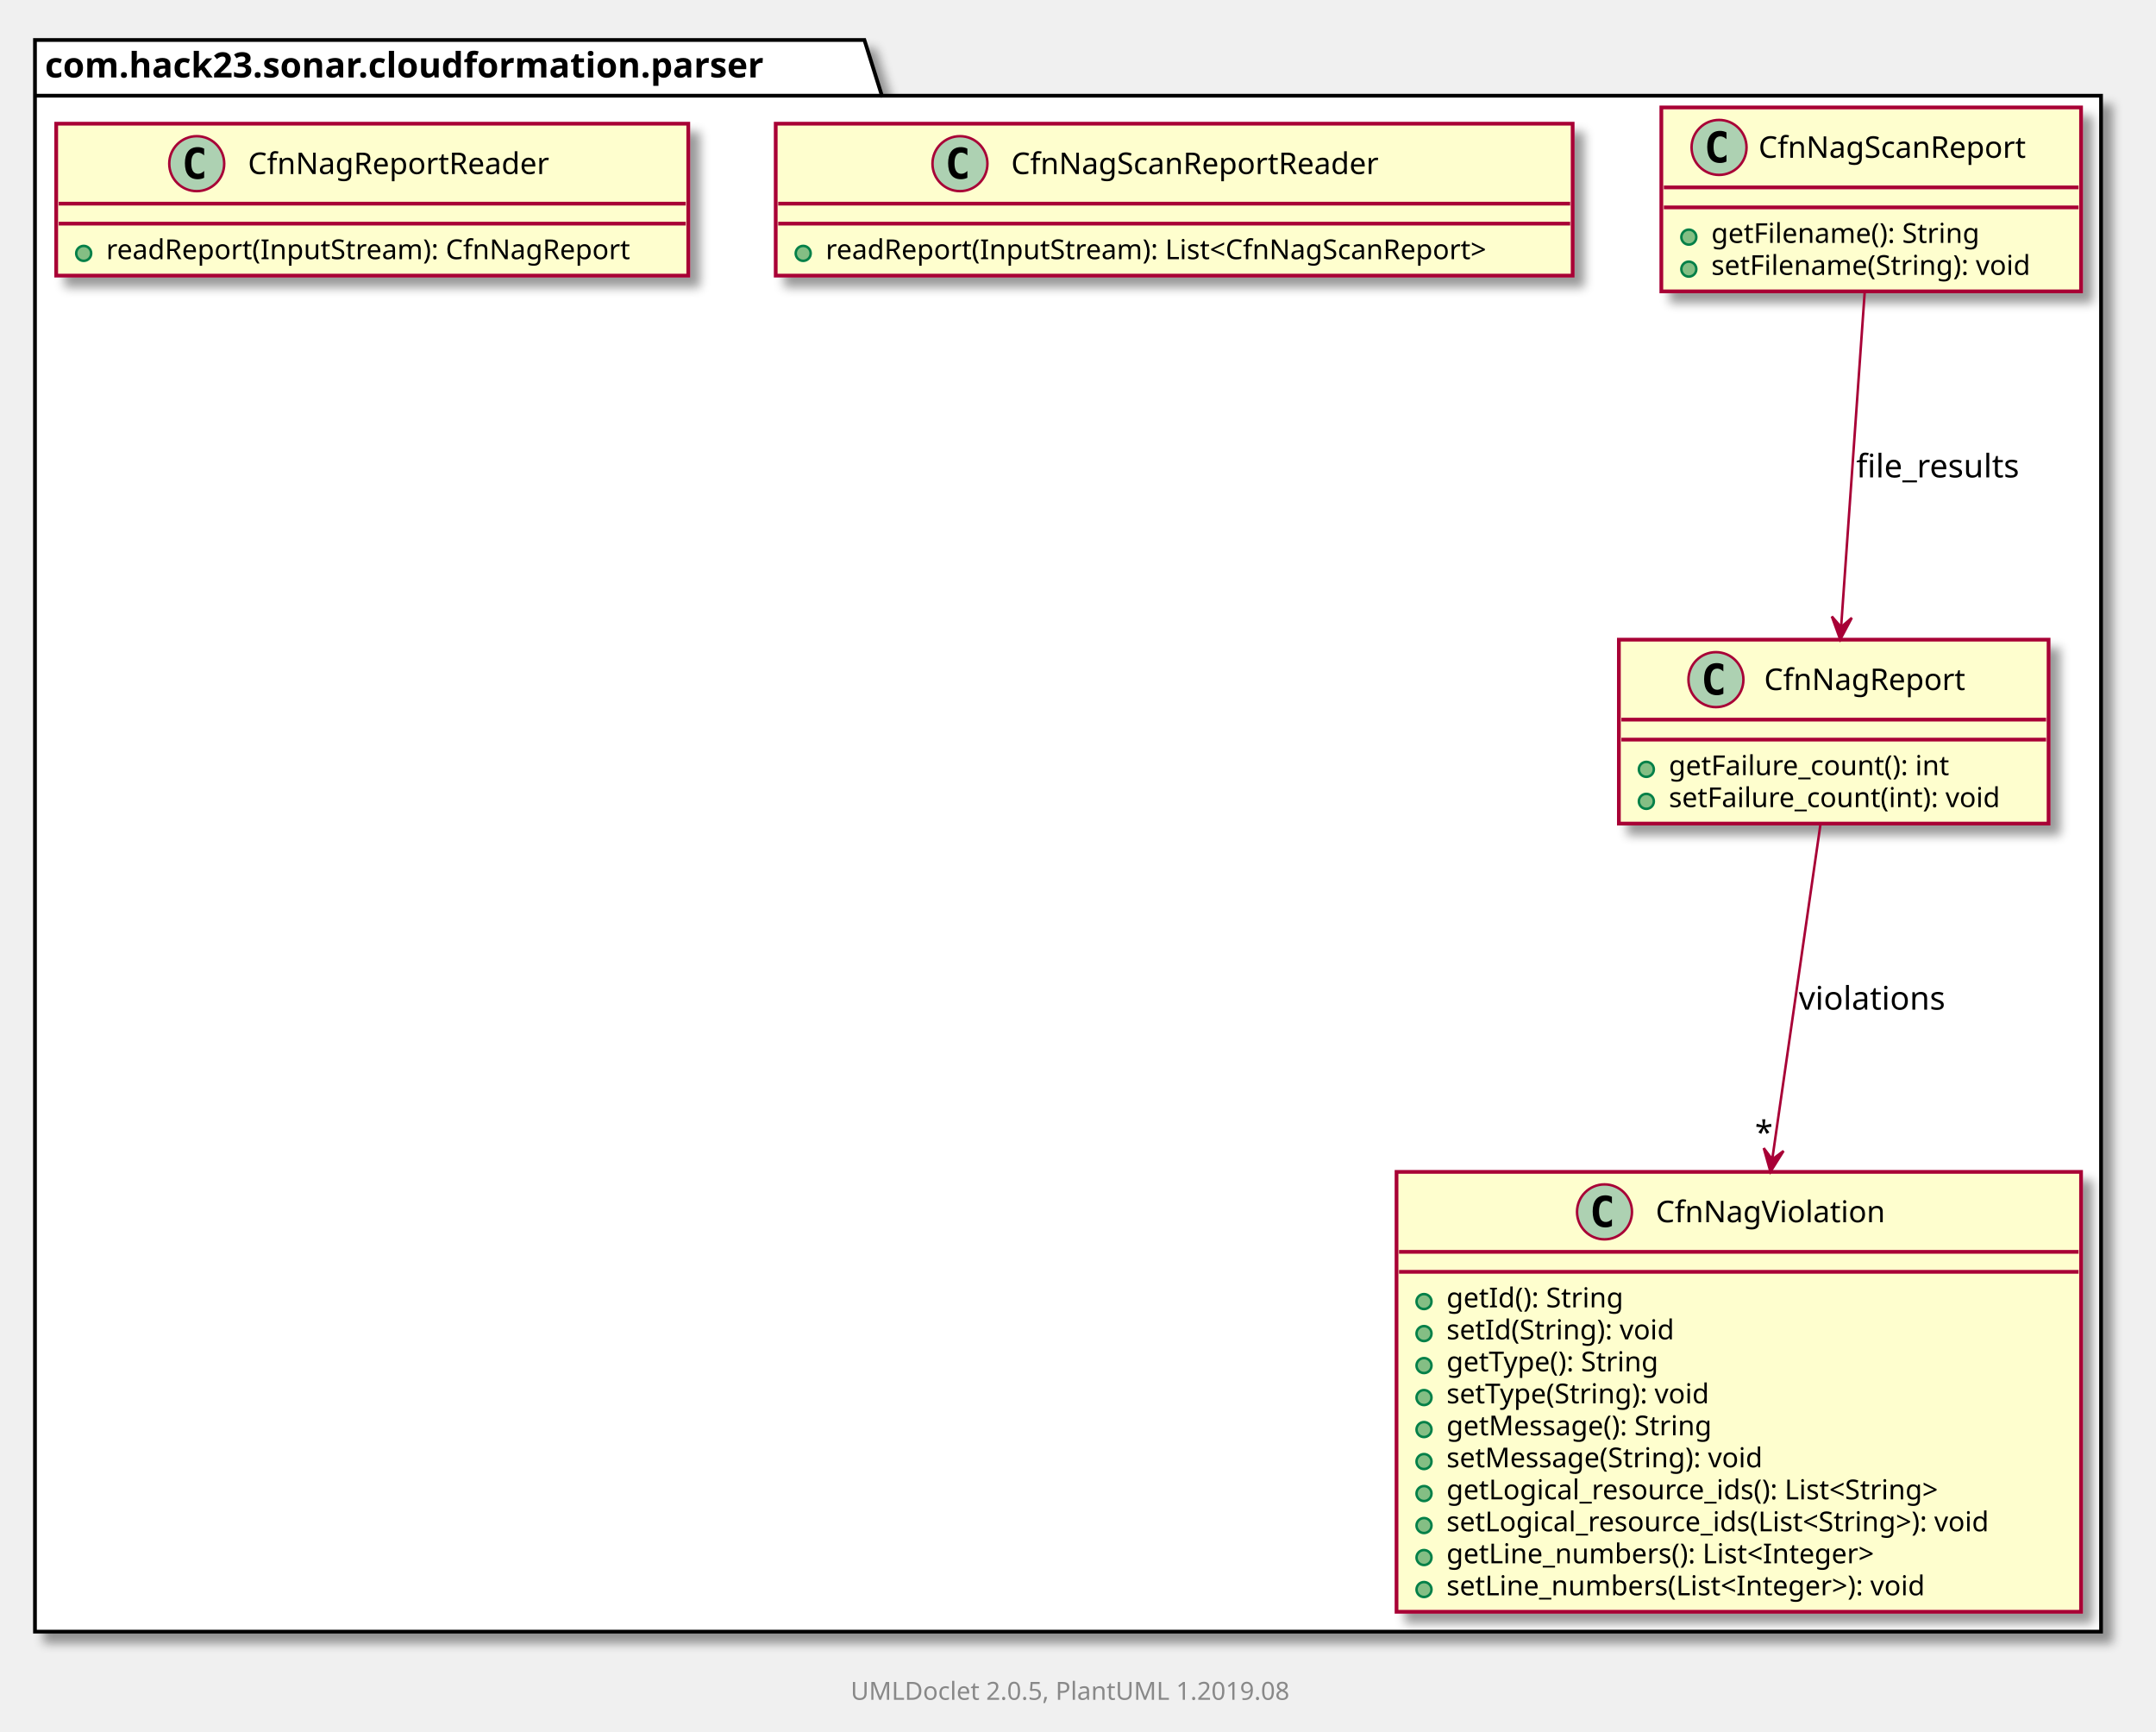
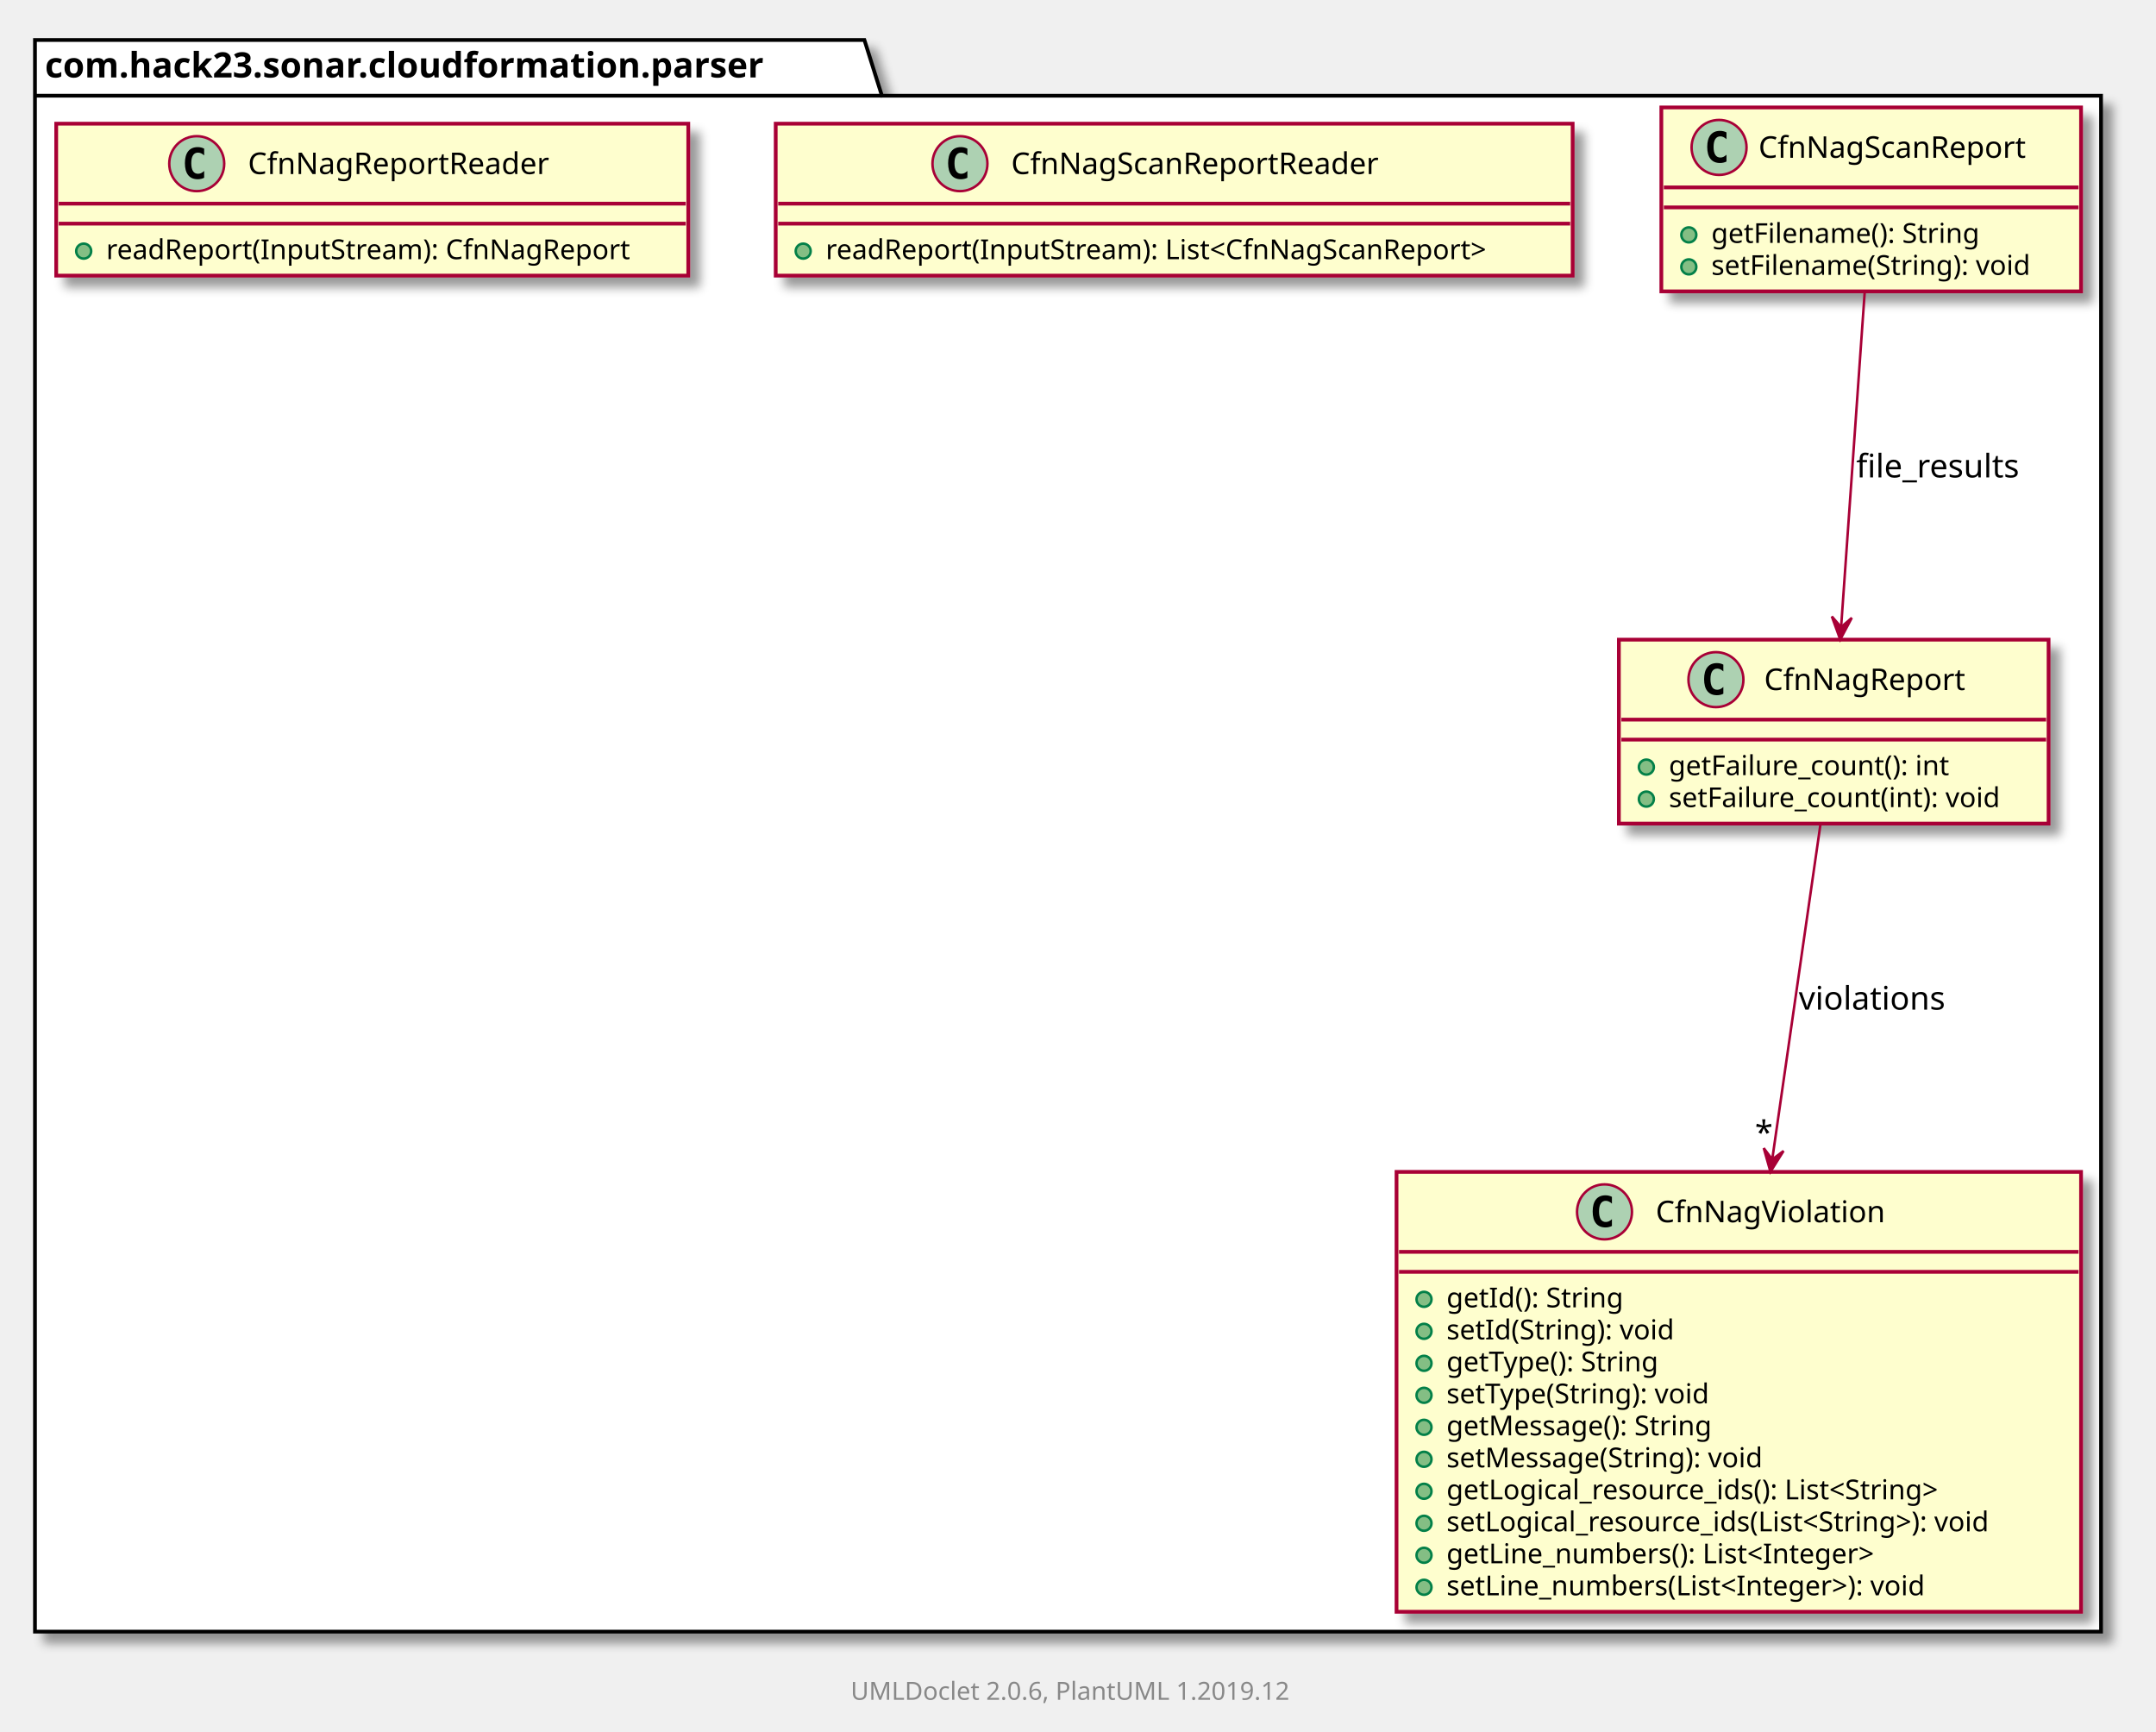
<svg xmlns="http://www.w3.org/2000/svg" xmlns:xlink="http://www.w3.org/1999/xlink" contentScriptType="application/ecmascript" contentStyleType="text/css" height="693px" preserveAspectRatio="none" style="width:863px;height:693px;" version="1.1" viewBox="0 0 863 693" width="863px" zoomAndPan="magnify">
  <defs>
-     <filter height="300%" id="f1tnjnx8g9nj7" width="300%" x="-1" y="-1">
+     <filter height="300%" id="fsm91pxn1mjqv" width="300%" x="-1" y="-1">
      <feGaussianBlur result="blurOut" stdDeviation="2.0" />
      <feColorMatrix in="blurOut" result="blurOut2" type="matrix" values="0 0 0 0 0 0 0 0 0 0 0 0 0 0 0 0 0 0 .4 0" />
      <feOffset dx="4.0" dy="4.0" in="blurOut2" result="blurOut3" />
      <feBlend in="SourceGraphic" in2="blurOut3" mode="normal" />
    </filter>
  </defs>
  <g>
-     <polygon fill="#FFFFFF" filter="url(#f1tnjnx8g9nj7)" points="14,16,346,16,353,38.297,841,38.297,841,653,14,653,14,16" style="stroke: #000000; stroke-width: 1.5;" />
+     <polygon fill="#FFFFFF" filter="url(#fsm91pxn1mjqv)" points="14,16,346,16,353,38.297,841,38.297,841,653,14,653,14,16" style="stroke: #000000; stroke-width: 1.5;" />
    <line style="stroke: #000000; stroke-width: 1.5;" x1="14" x2="353" y1="38.297" y2="38.297" />
    <text fill="#000000" font-family="sans-serif" font-size="14" font-weight="bold" lengthAdjust="spacingAndGlyphs" textLength="326" x="18" y="30.995">com.hack23.sonar.cloudformation.parser</text>
-     <a href="CfnNagReport.html" target="_top" xlink:actuate="onRequest" xlink:show="new" xlink:title="CfnNagReport.html" xlink:type="simple">
-       <rect fill="#FEFECE" filter="url(#f1tnjnx8g9nj7)" height="73.609" id="com.hack23.sonar.cloudformation.parser.CfnNagReport" style="stroke: #A80036; stroke-width: 1.5;" width="172" x="648" y="256" />
+     <a href="CfnNagReport.html" target="_top" title="CfnNagReport.html" xlink:actuate="onRequest" xlink:href="CfnNagReport.html" xlink:show="new" xlink:title="CfnNagReport.html" xlink:type="simple">
+       <rect fill="#FEFECE" filter="url(#fsm91pxn1mjqv)" height="73.609" id="com.hack23.sonar.cloudformation.parser.CfnNagReport" style="stroke: #A80036; stroke-width: 1.5;" width="172" x="648" y="256" />
      <ellipse cx="686.85" cy="272" fill="#ADD1B2" rx="11" ry="11" style="stroke: #A80036; stroke-width: 1.0;" />
      <path d="M689.819,277.641 Q689.241,277.938 688.6,278.078 Q687.959,278.234 687.256,278.234 Q684.756,278.234 683.428,276.594 Q682.116,274.938 682.116,271.812 Q682.116,268.688 683.428,267.031 Q684.756,265.375 687.256,265.375 Q687.959,265.375 688.6,265.531 Q689.256,265.688 689.819,265.984 L689.819,268.703 Q689.194,268.125 688.6,267.859 Q688.006,267.578 687.381,267.578 Q686.038,267.578 685.35,268.656 Q684.663,269.719 684.663,271.812 Q684.663,273.906 685.35,274.984 Q686.038,276.047 687.381,276.047 Q688.006,276.047 688.6,275.781 Q689.194,275.5 689.819,274.922 L689.819,277.641 Z " />
      <text fill="#000000" font-family="sans-serif" font-size="12" lengthAdjust="spacingAndGlyphs" textLength="87" x="706.15" y="276.154">CfnNagReport</text>
      <line style="stroke: #A80036; stroke-width: 1.5;" x1="649" x2="819" y1="288" y2="288" />
      <line style="stroke: #A80036; stroke-width: 1.5;" x1="649" x2="819" y1="296" y2="296" />
-       <ellipse cx="659" cy="307.902" fill="#84BE84" rx="3" ry="3" style="stroke: #038048; stroke-width: 1.0;" />
+       <ellipse cx="659" cy="307" fill="#84BE84" rx="3" ry="3" style="stroke: #038048; stroke-width: 1.0;" />
      <text fill="#000000" font-family="sans-serif" font-size="11" lengthAdjust="spacingAndGlyphs" textLength="123" x="668" y="310.21">getFailure_count(): int</text>
-       <ellipse cx="659" cy="320.707" fill="#84BE84" rx="3" ry="3" style="stroke: #038048; stroke-width: 1.0;" />
+       <ellipse cx="659" cy="319.805" fill="#84BE84" rx="3" ry="3" style="stroke: #038048; stroke-width: 1.0;" />
      <text fill="#000000" font-family="sans-serif" font-size="11" lengthAdjust="spacingAndGlyphs" textLength="146" x="668" y="323.015">setFailure_count(int): void</text>
    </a>
-     <a href="CfnNagScanReport.html" target="_top" xlink:actuate="onRequest" xlink:show="new" xlink:title="CfnNagScanReport.html" xlink:type="simple">
-       <rect fill="#FEFECE" filter="url(#f1tnjnx8g9nj7)" height="73.609" id="com.hack23.sonar.cloudformation.parser.CfnNagScanReport" style="stroke: #A80036; stroke-width: 1.5;" width="168" x="665" y="43" />
+     <a href="CfnNagScanReport.html" target="_top" title="CfnNagScanReport.html" xlink:actuate="onRequest" xlink:href="CfnNagScanReport.html" xlink:show="new" xlink:title="CfnNagScanReport.html" xlink:type="simple">
+       <rect fill="#FEFECE" filter="url(#fsm91pxn1mjqv)" height="73.609" id="com.hack23.sonar.cloudformation.parser.CfnNagScanReport" style="stroke: #A80036; stroke-width: 1.5;" width="168" x="665" y="43" />
      <ellipse cx="688.1" cy="59" fill="#ADD1B2" rx="11" ry="11" style="stroke: #A80036; stroke-width: 1.0;" />
      <path d="M691.069,64.641 Q690.491,64.938 689.85,65.078 Q689.209,65.234 688.506,65.234 Q686.006,65.234 684.678,63.594 Q683.366,61.938 683.366,58.812 Q683.366,55.688 684.678,54.031 Q686.006,52.375 688.506,52.375 Q689.209,52.375 689.85,52.531 Q690.506,52.688 691.069,52.984 L691.069,55.703 Q690.444,55.125 689.85,54.859 Q689.256,54.578 688.631,54.578 Q687.288,54.578 686.6,55.656 Q685.913,56.719 685.913,58.812 Q685.913,60.906 686.6,61.984 Q687.288,63.047 688.631,63.047 Q689.256,63.047 689.85,62.781 Q690.444,62.5 691.069,61.922 L691.069,64.641 Z " />
      <text fill="#000000" font-family="sans-serif" font-size="12" lengthAdjust="spacingAndGlyphs" textLength="118" x="703.9" y="63.154">CfnNagScanReport</text>
      <line style="stroke: #A80036; stroke-width: 1.5;" x1="666" x2="832" y1="75" y2="75" />
      <line style="stroke: #A80036; stroke-width: 1.5;" x1="666" x2="832" y1="83" y2="83" />
-       <ellipse cx="676" cy="94.902" fill="#84BE84" rx="3" ry="3" style="stroke: #038048; stroke-width: 1.0;" />
+       <ellipse cx="676" cy="94" fill="#84BE84" rx="3" ry="3" style="stroke: #038048; stroke-width: 1.0;" />
      <text fill="#000000" font-family="sans-serif" font-size="11" lengthAdjust="spacingAndGlyphs" textLength="119" x="685" y="97.21">getFilename(): String</text>
-       <ellipse cx="676" cy="107.707" fill="#84BE84" rx="3" ry="3" style="stroke: #038048; stroke-width: 1.0;" />
+       <ellipse cx="676" cy="106.805" fill="#84BE84" rx="3" ry="3" style="stroke: #038048; stroke-width: 1.0;" />
      <text fill="#000000" font-family="sans-serif" font-size="11" lengthAdjust="spacingAndGlyphs" textLength="142" x="685" y="110.015">setFilename(String): void</text>
    </a>
-     <a href="CfnNagScanReportReader.html" target="_top" xlink:actuate="onRequest" xlink:show="new" xlink:title="CfnNagScanReportReader.html" xlink:type="simple">
-       <rect fill="#FEFECE" filter="url(#f1tnjnx8g9nj7)" height="60.805" id="com.hack23.sonar.cloudformation.parser.CfnNagScanReportReader" style="stroke: #A80036; stroke-width: 1.5;" width="319" x="310.5" y="49.5" />
+     <a href="CfnNagScanReportReader.html" target="_top" title="CfnNagScanReportReader.html" xlink:actuate="onRequest" xlink:href="CfnNagScanReportReader.html" xlink:show="new" xlink:title="CfnNagScanReportReader.html" xlink:type="simple">
+       <rect fill="#FEFECE" filter="url(#fsm91pxn1mjqv)" height="60.805" id="com.hack23.sonar.cloudformation.parser.CfnNagScanReportReader" style="stroke: #A80036; stroke-width: 1.5;" width="319" x="310.5" y="49.5" />
      <ellipse cx="384.25" cy="65.5" fill="#ADD1B2" rx="11" ry="11" style="stroke: #A80036; stroke-width: 1.0;" />
      <path d="M387.219,71.141 Q386.641,71.438 386,71.578 Q385.359,71.734 384.656,71.734 Q382.156,71.734 380.828,70.094 Q379.516,68.438 379.516,65.312 Q379.516,62.188 380.828,60.531 Q382.156,58.875 384.656,58.875 Q385.359,58.875 386,59.031 Q386.656,59.188 387.219,59.484 L387.219,62.203 Q386.594,61.625 386,61.359 Q385.406,61.078 384.781,61.078 Q383.438,61.078 382.75,62.156 Q382.062,63.219 382.062,65.312 Q382.062,67.406 382.75,68.484 Q383.438,69.547 384.781,69.547 Q385.406,69.547 386,69.281 Q386.594,69 387.219,68.422 L387.219,71.141 Z " />
      <text fill="#000000" font-family="sans-serif" font-size="12" lengthAdjust="spacingAndGlyphs" textLength="163" x="404.75" y="69.654">CfnNagScanReportReader</text>
      <line style="stroke: #A80036; stroke-width: 1.5;" x1="311.5" x2="628.5" y1="81.5" y2="81.5" />
      <line style="stroke: #A80036; stroke-width: 1.5;" x1="311.5" x2="628.5" y1="89.5" y2="89.5" />
-       <ellipse cx="321.5" cy="101.402" fill="#84BE84" rx="3" ry="3" style="stroke: #038048; stroke-width: 1.0;" />
+       <ellipse cx="321.5" cy="100.5" fill="#84BE84" rx="3" ry="3" style="stroke: #038048; stroke-width: 1.0;" />
      <text fill="#000000" font-family="sans-serif" font-size="11" lengthAdjust="spacingAndGlyphs" textLength="293" x="330.5" y="103.71">readReport(InputStream): List&lt;CfnNagScanReport&gt;</text>
    </a>
-     <a href="CfnNagReportReader.html" target="_top" xlink:actuate="onRequest" xlink:show="new" xlink:title="CfnNagReportReader.html" xlink:type="simple">
-       <rect fill="#FEFECE" filter="url(#f1tnjnx8g9nj7)" height="60.805" id="com.hack23.sonar.cloudformation.parser.CfnNagReportReader" style="stroke: #A80036; stroke-width: 1.5;" width="253" x="22.5" y="49.5" />
+     <a href="CfnNagReportReader.html" target="_top" title="CfnNagReportReader.html" xlink:actuate="onRequest" xlink:href="CfnNagReportReader.html" xlink:show="new" xlink:title="CfnNagReportReader.html" xlink:type="simple">
+       <rect fill="#FEFECE" filter="url(#fsm91pxn1mjqv)" height="60.805" id="com.hack23.sonar.cloudformation.parser.CfnNagReportReader" style="stroke: #A80036; stroke-width: 1.5;" width="253" x="22.5" y="49.5" />
      <ellipse cx="78.75" cy="65.5" fill="#ADD1B2" rx="11" ry="11" style="stroke: #A80036; stroke-width: 1.0;" />
      <path d="M81.719,71.141 Q81.141,71.438 80.5,71.578 Q79.859,71.734 79.156,71.734 Q76.656,71.734 75.328,70.094 Q74.016,68.438 74.016,65.312 Q74.016,62.188 75.328,60.531 Q76.656,58.875 79.156,58.875 Q79.859,58.875 80.5,59.031 Q81.156,59.188 81.719,59.484 L81.719,62.203 Q81.094,61.625 80.5,61.359 Q79.906,61.078 79.281,61.078 Q77.938,61.078 77.25,62.156 Q76.562,63.219 76.562,65.312 Q76.562,67.406 77.25,68.484 Q77.938,69.547 79.281,69.547 Q79.906,69.547 80.5,69.281 Q81.094,69 81.719,68.422 L81.719,71.141 Z " />
      <text fill="#000000" font-family="sans-serif" font-size="12" lengthAdjust="spacingAndGlyphs" textLength="132" x="99.25" y="69.654">CfnNagReportReader</text>
      <line style="stroke: #A80036; stroke-width: 1.5;" x1="23.5" x2="274.5" y1="81.5" y2="81.5" />
      <line style="stroke: #A80036; stroke-width: 1.5;" x1="23.5" x2="274.5" y1="89.5" y2="89.5" />
-       <ellipse cx="33.5" cy="101.402" fill="#84BE84" rx="3" ry="3" style="stroke: #038048; stroke-width: 1.0;" />
+       <ellipse cx="33.5" cy="100.5" fill="#84BE84" rx="3" ry="3" style="stroke: #038048; stroke-width: 1.0;" />
      <text fill="#000000" font-family="sans-serif" font-size="11" lengthAdjust="spacingAndGlyphs" textLength="227" x="42.5" y="103.71">readReport(InputStream): CfnNagReport</text>
    </a>
-     <a href="CfnNagViolation.html" target="_top" xlink:actuate="onRequest" xlink:show="new" xlink:title="CfnNagViolation.html" xlink:type="simple">
-       <rect fill="#FEFECE" filter="url(#f1tnjnx8g9nj7)" height="176.047" id="com.hack23.sonar.cloudformation.parser.CfnNagViolation" style="stroke: #A80036; stroke-width: 1.5;" width="274" x="559" y="469" />
+     <a href="CfnNagViolation.html" target="_top" title="CfnNagViolation.html" xlink:actuate="onRequest" xlink:href="CfnNagViolation.html" xlink:show="new" xlink:title="CfnNagViolation.html" xlink:type="simple">
+       <rect fill="#FEFECE" filter="url(#fsm91pxn1mjqv)" height="176.047" id="com.hack23.sonar.cloudformation.parser.CfnNagViolation" style="stroke: #A80036; stroke-width: 1.5;" width="274" x="559" y="469" />
      <ellipse cx="642.25" cy="485" fill="#ADD1B2" rx="11" ry="11" style="stroke: #A80036; stroke-width: 1.0;" />
      <path d="M645.219,490.641 Q644.641,490.938 644,491.078 Q643.359,491.234 642.656,491.234 Q640.156,491.234 638.828,489.594 Q637.516,487.938 637.516,484.812 Q637.516,481.688 638.828,480.031 Q640.156,478.375 642.656,478.375 Q643.359,478.375 644,478.531 Q644.656,478.688 645.219,478.984 L645.219,481.703 Q644.594,481.125 644,480.859 Q643.406,480.578 642.781,480.578 Q641.438,480.578 640.75,481.656 Q640.062,482.719 640.062,484.812 Q640.062,486.906 640.75,487.984 Q641.438,489.047 642.781,489.047 Q643.406,489.047 644,488.781 Q644.594,488.5 645.219,487.922 L645.219,490.641 Z " />
      <text fill="#000000" font-family="sans-serif" font-size="12" lengthAdjust="spacingAndGlyphs" textLength="99" x="662.75" y="489.154">CfnNagViolation</text>
      <line style="stroke: #A80036; stroke-width: 1.5;" x1="560" x2="832" y1="501" y2="501" />
      <line style="stroke: #A80036; stroke-width: 1.5;" x1="560" x2="832" y1="509" y2="509" />
-       <ellipse cx="570" cy="520.902" fill="#84BE84" rx="3" ry="3" style="stroke: #038048; stroke-width: 1.0;" />
+       <ellipse cx="570" cy="520" fill="#84BE84" rx="3" ry="3" style="stroke: #038048; stroke-width: 1.0;" />
      <text fill="#000000" font-family="sans-serif" font-size="11" lengthAdjust="spacingAndGlyphs" textLength="78" x="579" y="523.21">getId(): String</text>
-       <ellipse cx="570" cy="533.707" fill="#84BE84" rx="3" ry="3" style="stroke: #038048; stroke-width: 1.0;" />
+       <ellipse cx="570" cy="532.805" fill="#84BE84" rx="3" ry="3" style="stroke: #038048; stroke-width: 1.0;" />
      <text fill="#000000" font-family="sans-serif" font-size="11" lengthAdjust="spacingAndGlyphs" textLength="101" x="579" y="536.015">setId(String): void</text>
-       <ellipse cx="570" cy="546.512" fill="#84BE84" rx="3" ry="3" style="stroke: #038048; stroke-width: 1.0;" />
+       <ellipse cx="570" cy="545.609" fill="#84BE84" rx="3" ry="3" style="stroke: #038048; stroke-width: 1.0;" />
      <text fill="#000000" font-family="sans-serif" font-size="11" lengthAdjust="spacingAndGlyphs" textLength="95" x="579" y="548.82">getType(): String</text>
-       <ellipse cx="570" cy="559.316" fill="#84BE84" rx="3" ry="3" style="stroke: #038048; stroke-width: 1.0;" />
+       <ellipse cx="570" cy="558.414" fill="#84BE84" rx="3" ry="3" style="stroke: #038048; stroke-width: 1.0;" />
      <text fill="#000000" font-family="sans-serif" font-size="11" lengthAdjust="spacingAndGlyphs" textLength="118" x="579" y="561.625">setType(String): void</text>
-       <ellipse cx="570" cy="572.121" fill="#84BE84" rx="3" ry="3" style="stroke: #038048; stroke-width: 1.0;" />
+       <ellipse cx="570" cy="571.219" fill="#84BE84" rx="3" ry="3" style="stroke: #038048; stroke-width: 1.0;" />
      <text fill="#000000" font-family="sans-serif" font-size="11" lengthAdjust="spacingAndGlyphs" textLength="119" x="579" y="574.429">getMessage(): String</text>
-       <ellipse cx="570" cy="584.926" fill="#84BE84" rx="3" ry="3" style="stroke: #038048; stroke-width: 1.0;" />
+       <ellipse cx="570" cy="584.023" fill="#84BE84" rx="3" ry="3" style="stroke: #038048; stroke-width: 1.0;" />
      <text fill="#000000" font-family="sans-serif" font-size="11" lengthAdjust="spacingAndGlyphs" textLength="142" x="579" y="587.234">setMessage(String): void</text>
-       <ellipse cx="570" cy="597.731" fill="#84BE84" rx="3" ry="3" style="stroke: #038048; stroke-width: 1.0;" />
+       <ellipse cx="570" cy="596.828" fill="#84BE84" rx="3" ry="3" style="stroke: #038048; stroke-width: 1.0;" />
      <text fill="#000000" font-family="sans-serif" font-size="11" lengthAdjust="spacingAndGlyphs" textLength="225" x="579" y="600.039">getLogical_resource_ids(): List&lt;String&gt;</text>
-       <ellipse cx="570" cy="610.535" fill="#84BE84" rx="3" ry="3" style="stroke: #038048; stroke-width: 1.0;" />
+       <ellipse cx="570" cy="609.633" fill="#84BE84" rx="3" ry="3" style="stroke: #038048; stroke-width: 1.0;" />
      <text fill="#000000" font-family="sans-serif" font-size="11" lengthAdjust="spacingAndGlyphs" textLength="248" x="579" y="612.843">setLogical_resource_ids(List&lt;String&gt;): void</text>
-       <ellipse cx="570" cy="623.34" fill="#84BE84" rx="3" ry="3" style="stroke: #038048; stroke-width: 1.0;" />
+       <ellipse cx="570" cy="622.438" fill="#84BE84" rx="3" ry="3" style="stroke: #038048; stroke-width: 1.0;" />
      <text fill="#000000" font-family="sans-serif" font-size="11" lengthAdjust="spacingAndGlyphs" textLength="192" x="579" y="625.648">getLine_numbers(): List&lt;Integer&gt;</text>
-       <ellipse cx="570" cy="636.144" fill="#84BE84" rx="3" ry="3" style="stroke: #038048; stroke-width: 1.0;" />
+       <ellipse cx="570" cy="635.242" fill="#84BE84" rx="3" ry="3" style="stroke: #038048; stroke-width: 1.0;" />
      <text fill="#000000" font-family="sans-serif" font-size="11" lengthAdjust="spacingAndGlyphs" textLength="215" x="579" y="638.453">setLine_numbers(List&lt;Integer&gt;): void</text>
    </a>
-     <path d="M728.636,330.265 C723.652,364.892 716.022,417.901 709.392,463.959 " fill="none" id="com.hack23.sonar.cloudformation.parser.CfnNagReport-com.hack23.sonar.cloudformation.parser.CfnNagViolation" style="stroke: #A80036; stroke-width: 1.0;" />
+     <path d="M728.636,330.265 C723.652,364.892 716.022,417.901 709.392,463.959 " fill="none" id="com.hack23.sonar.cloudformation.parser.CfnNagReport-&gt;com.hack23.sonar.cloudformation.parser.CfnNagViolation" style="stroke: #A80036; stroke-width: 1.0;" />
    <polygon fill="#A80036" points="708.672,468.965,713.913,460.627,709.384,464.016,705.995,459.487,708.672,468.965" style="stroke: #A80036; stroke-width: 1.0;" />
    <text fill="#000000" font-family="sans-serif" font-size="13" lengthAdjust="spacingAndGlyphs" textLength="60" x="720" y="404.067">violations</text>
    <text fill="#000000" font-family="sans-serif" font-size="13" lengthAdjust="spacingAndGlyphs" textLength="7" x="702.46" y="457.825">*</text>
-     <path d="M746.387,117.102 C743.76,154.403 739.717,211.82 736.97,250.827 " fill="none" id="com.hack23.sonar.cloudformation.parser.CfnNagScanReport-com.hack23.sonar.cloudformation.parser.CfnNagReport" style="stroke: #A80036; stroke-width: 1.0;" />
+     <path d="M746.387,117.102 C743.76,154.403 739.717,211.82 736.97,250.827 " fill="none" id="com.hack23.sonar.cloudformation.parser.CfnNagScanReport-&gt;com.hack23.sonar.cloudformation.parser.CfnNagReport" style="stroke: #A80036; stroke-width: 1.0;" />
    <polygon fill="#A80036" points="736.608,255.967,741.23,247.27,736.959,250.979,733.25,246.708,736.608,255.967" style="stroke: #A80036; stroke-width: 1.0;" />
    <text fill="#000000" font-family="sans-serif" font-size="13" lengthAdjust="spacingAndGlyphs" textLength="68" x="743" y="191.067">file_results</text>
-     <text fill="#888888" font-family="sans-serif" font-size="10" lengthAdjust="spacingAndGlyphs" textLength="186" x="340.5" y="680.282">UMLDoclet 2.0.5, PlantUML 1.2019.08</text>
+     <text fill="#888888" font-family="sans-serif" font-size="10" lengthAdjust="spacingAndGlyphs" textLength="186" x="340.5" y="680.282">UMLDoclet 2.0.6, PlantUML 1.2019.12</text>
  </g>
</svg>
